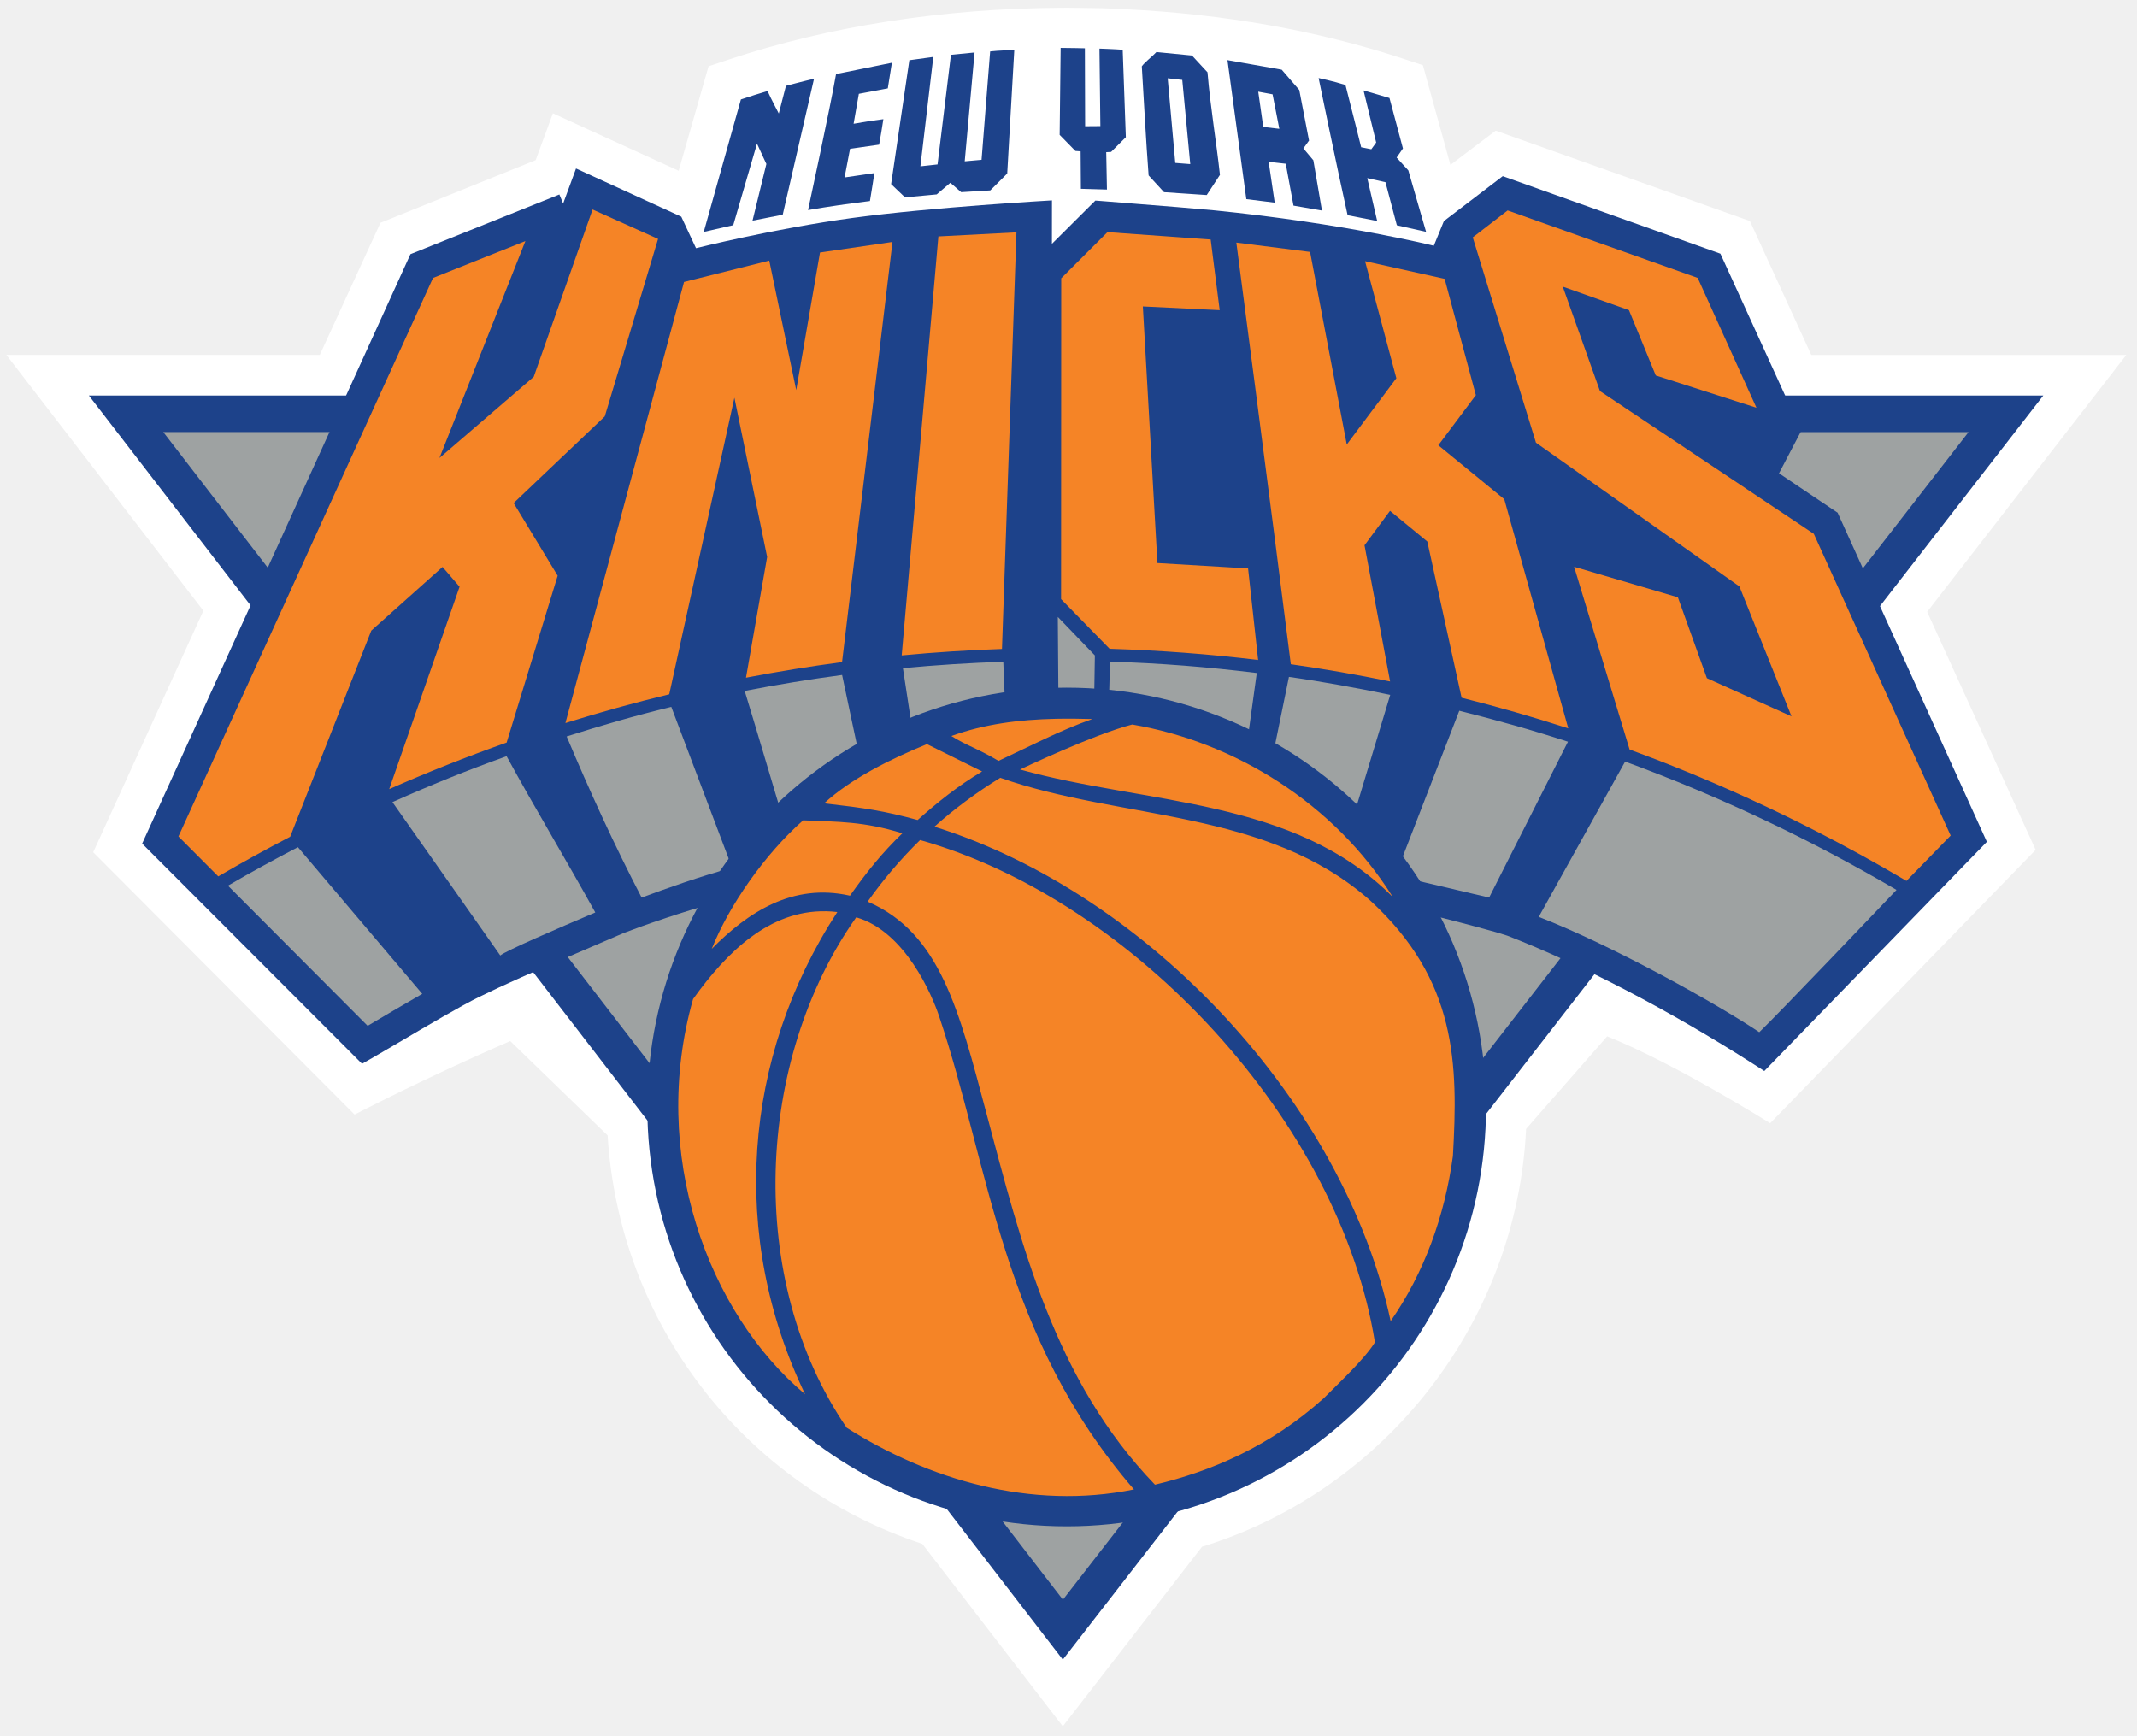
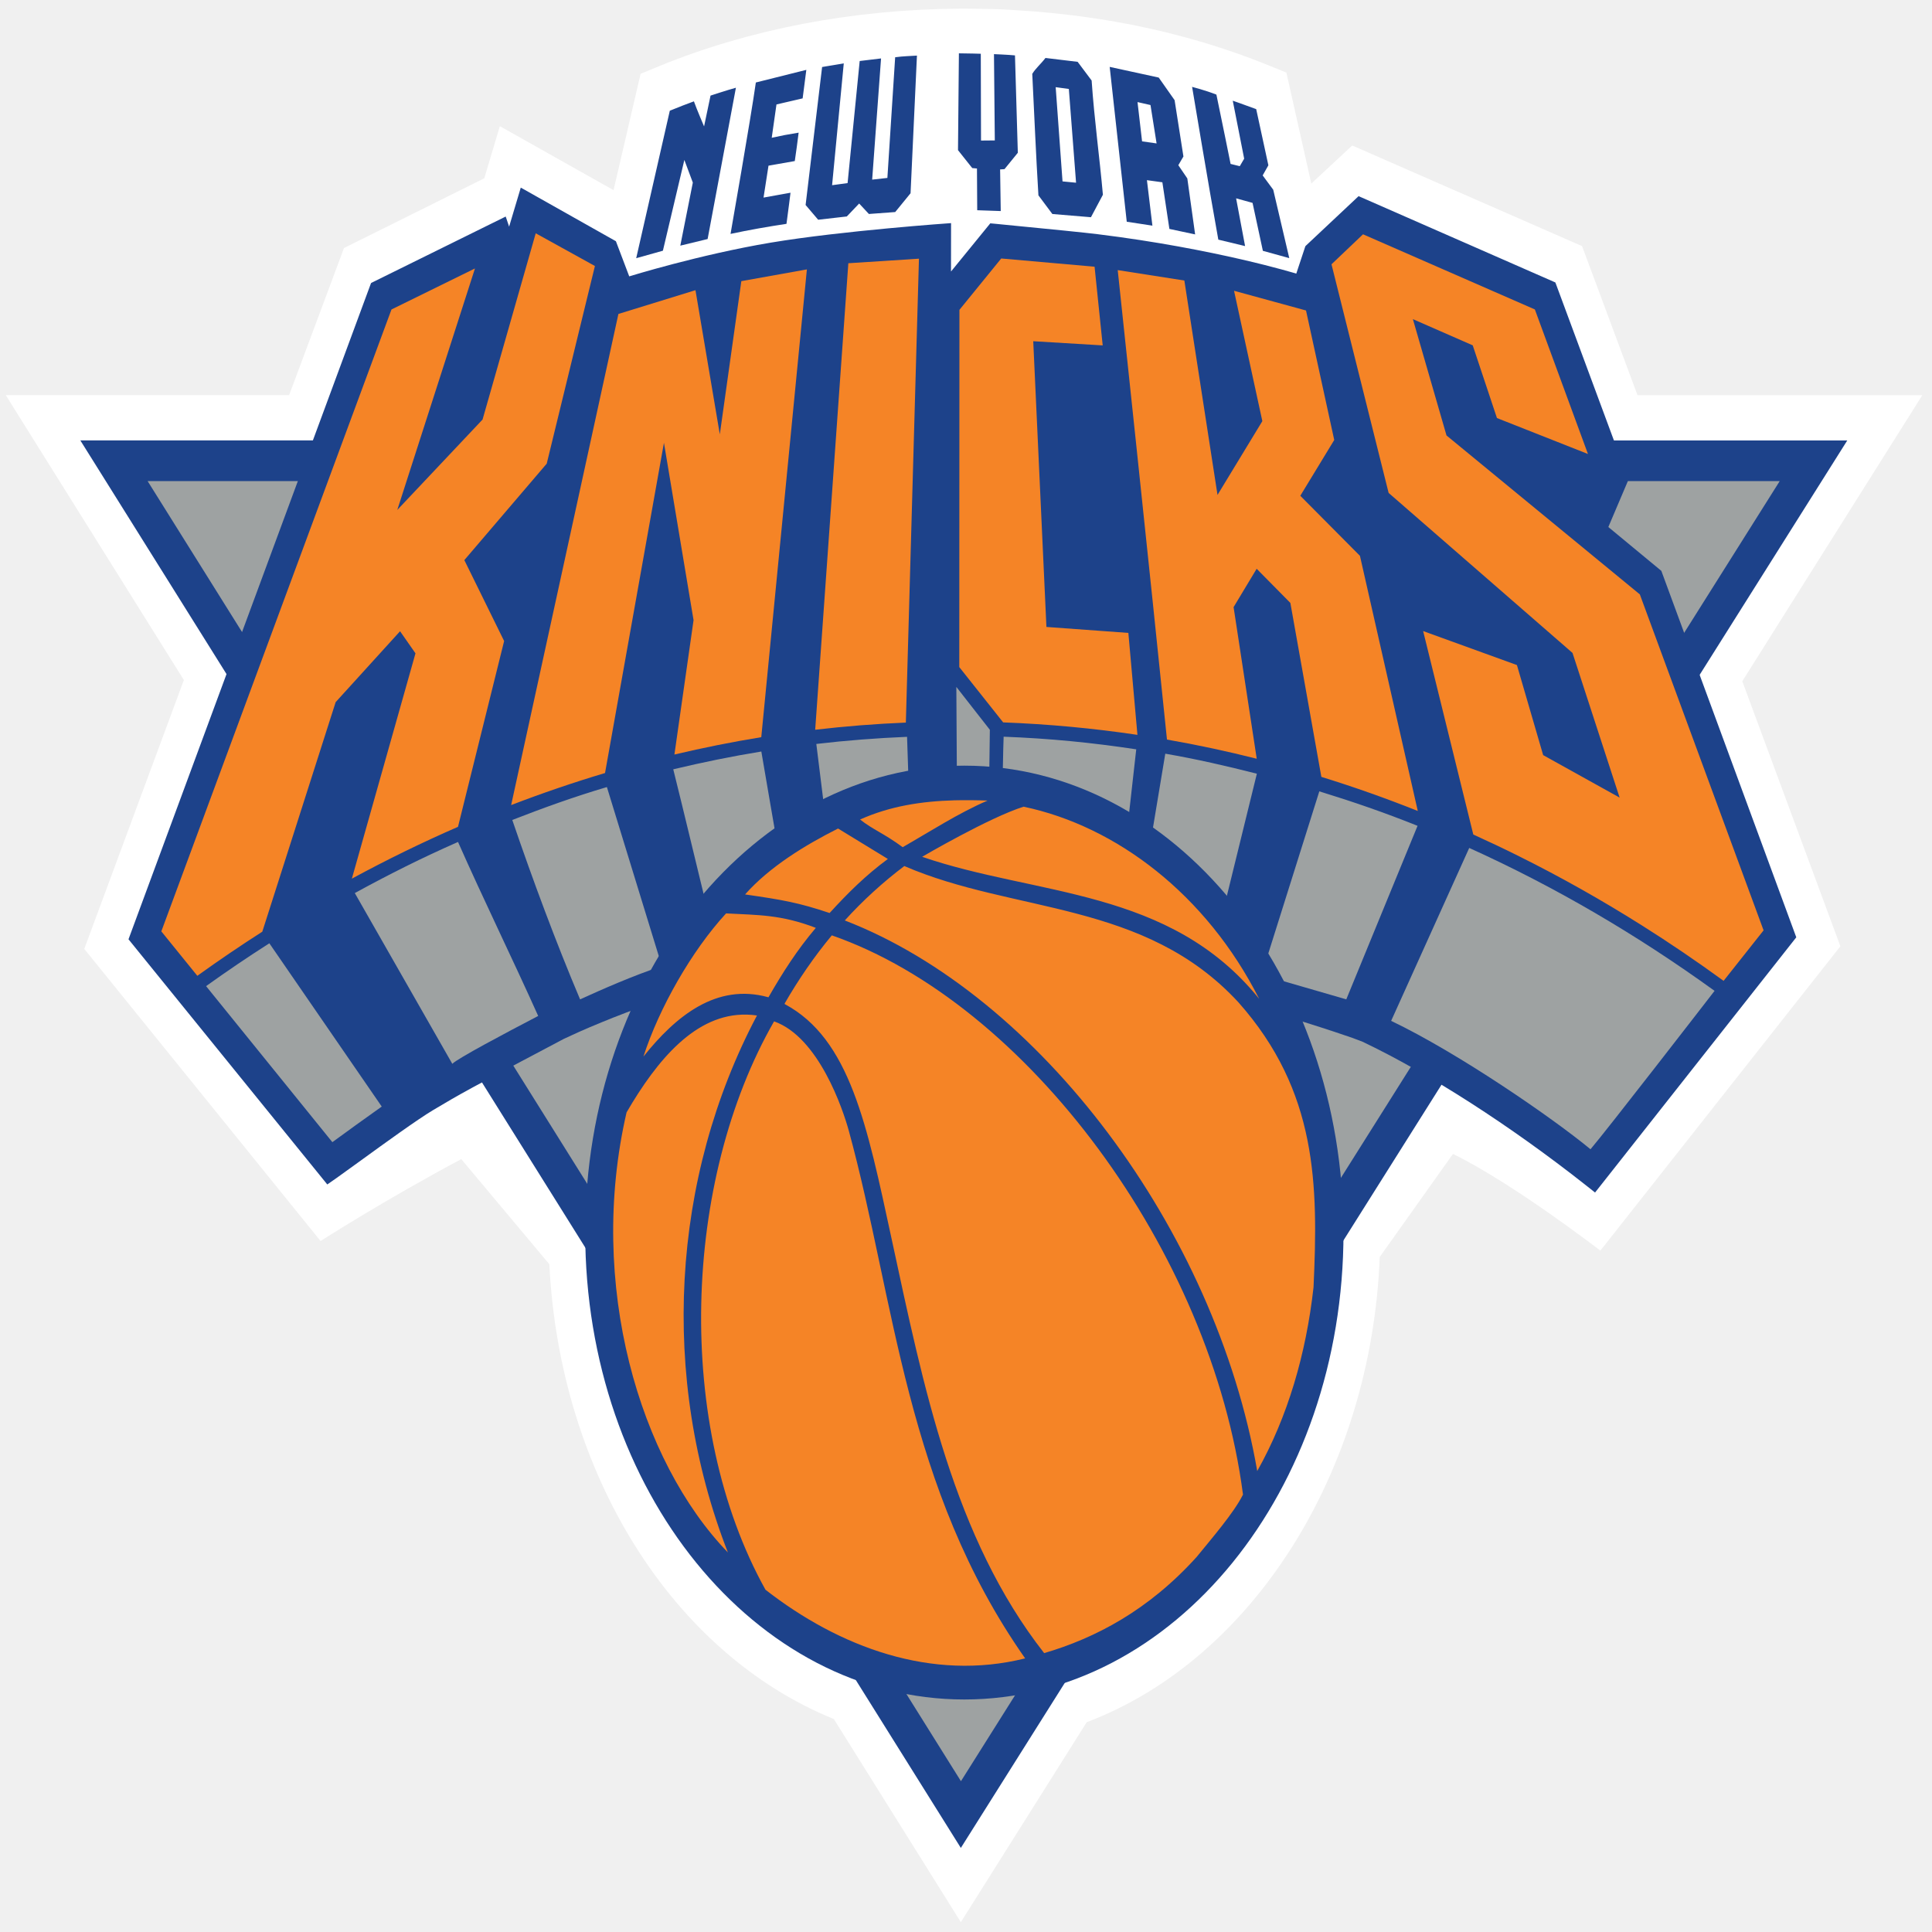
- <svg xmlns="http://www.w3.org/2000/svg" height="203.06" viewBox="0 0 250 203.059" width="250">
-   <g transform="matrix(1.25 0 0 -1.25 -125.48 427.68)">
-     <g transform="matrix(2.2671 0 0 2.2671 -252.3 -328.71)">
-       <path d="m199.44 224.64-5.8 7.532c-7.379 2.435-12.515 9.104-12.99 16.862l-4.021 3.896c-3.421-1.474-6.425-3.035-6.425-3.035l-10.79 10.83 4.548 9.97-8.133 10.562h12.939l2.505 5.455 6.406 2.585 0.711 1.933 5.192-2.372 1.235 4.315 0.847 0.282c4.107 1.368 8.84 2.105 13.685 2.132 0.139 0.009 1.679-0.018 1.715-0.018 0.181 0 0.937-0.041 0.937-0.041 4.099-0.198 7.949-0.88 11.445-2.028l0.859-0.283 1.137-4.115 1.869 1.412 10.495-3.731 2.532-5.528h13.004l-8.22-10.605 4.479-9.827-10.959-11.284s-3.977 2.492-6.731 3.585l-3.345-3.821c-0.377-7.943-5.782-14.91-13.378-17.249l-5.748-7.414z" fill="#fff" />
-       <path d="m55.564 3.086-0.051 4.488 0.812 0.83 0.27 0.02 0.014 1.934 1.344 0.039-0.037-1.93 0.252-0.014 0.76-0.758-0.162-4.514c-0.371-0.031-1.199-0.059-1.199-0.059l0.047 4-0.787 0.006-0.012-4.023s-0.815-0.02-1.25-0.02zm-2.394 0.105c-0.454 0.028-0.724 0.02-1.244 0.076l-0.443 5.594-0.869 0.078 0.508-5.617-1.219 0.119-0.691 5.658-0.885 0.098 0.666-5.646-1.236 0.17-0.941 6.394 0.717 0.684 1.635-0.152 0.705-0.6 0.557 0.484 1.502-0.09 0.875-0.871 0.365-6.379zm7.336 0.109c-0.242 0.263-0.553 0.471-0.754 0.736 0.115 1.879 0.21 3.763 0.352 5.631l0.795 0.865 2.203 0.148 0.682-1.041c-0.185-1.709-0.488-3.464-0.643-5.295l-0.799-0.865-1.836-0.18zm3.666 0.414 0.973 7.176 1.465 0.182-0.312-2.107 0.881 0.098 0.4 2.162 1.469 0.254l-0.444-2.594-0.514-0.613 0.291-0.404-0.504-2.611-0.906-1.047-2.799-0.494zm-17.315 0.137-2.882 0.586c-0.287 1.655-1.445 7.018-1.445 7.018 1.034-0.18 2.117-0.334 3.193-0.467 0.077-0.445 0.23-1.441 0.23-1.441l-1.539 0.225 0.283-1.478 1.5-0.215c0.1-0.545 0.128-0.741 0.219-1.316-0.652 0.086-0.987 0.139-1.536 0.238l0.271-1.545 1.494-0.281 0.211-1.322zm22.018 0.789s0.964 4.696 1.496 7.08l1.527 0.299-0.512-2.213 0.939 0.211 0.588 2.223 1.508 0.338-0.916-3.17-0.604-0.664 0.326-0.469-0.695-2.603c-0.69-0.209-1.338-0.391-1.338-0.391l0.652 2.688-0.252 0.348-0.523-0.105c0-0-0.537-2.161-0.81-3.211-0.613-0.198-1.387-0.359-1.387-0.359zm-7.787 0.014 0.752 0.084 0.412 4.344-0.773-0.061-0.391-4.367zm-18.25 0.025c-0.485 0.109-1.449 0.365-1.449 0.365l-0.369 1.428s-0.41-0.775-0.58-1.16c-0.463 0.139-0.853 0.257-1.375 0.434-0.635 2.279-1.284 4.558-1.918 6.836l1.523-0.348 1.225-4.207 0.484 1.049-0.715 2.924 1.559-0.307 1.615-7.013zm22.922 0.666 0.74 0.137 0.348 1.779-0.828-0.096-0.26-1.82zm-60.342 15.679 50.258 65.235 50.594-65.233-100.85-0.002z" transform="matrix(.8 0 0 -.8 154.9 296.4)" fill="#1d428a" />
-       <path d="m236.83 278.07-37.385-48.203-37.138 48.204 74.523-0.001z" fill="#9ea2a2" />
-       <path d="m231.44 274.71-0.013 0.032-0.028 0.018-2.393 1.608 0.891 1.702 0.027 0.052-0.024 0.054-3.293 7.216-0.022 0.044-0.046 0.017-8.875 3.161-0.061 0.022-0.053-0.04-2.354-1.796-0.024-0.019-0.012-0.03-0.404-0.988s-3.679 0.924-9.083 1.464c-0.551 0.055-2.021 0.176-4.369 0.361l-0.228 0.018-0.237 0.018-0.055 0.004-0.039-0.039-1.754-1.747 0.002 1.794s-4.975-0.281-8.233-0.724c-3.257-0.444-6.462-1.25-6.462-1.25l-0.589 1.262-0.019 0.04-0.039 0.018-4.188 1.917-0.118 0.053-0.044-0.121-0.488-1.326-0.11 0.266-0.046 0.109-0.11-0.045-5.993-2.402-0.044-0.019-0.021-0.044-11.055-24.288 9.077-9.09 0.423 0.24c0.273 0.156 0.66 0.386 1.098 0.642 1.098 0.648 2.602 1.533 3.32 1.88l0.147 0.07c0.929 0.449 1.396 0.676 5.808 2.564l0.369 0.138c0.004 0.001 0.495 0.192 1.404 0.493 2.423 0.806 8.717 2.679 14.817 2.679h0.069c0.244 0 0.486-0.004 0.73-0.011 4.143-0.114 8.986-0.995 12.318-1.712 3.207-0.692 5.62-1.356 6.306-1.549l0.461-0.142c3.034-1.172 6.745-3.109 10.181-5.31l0.437-0.281 9.188 9.462-6.147 13.555z" fill="#1d428a" />
-       <path d="m55.418 32.451 0.033 4.467 1.838 0.066 0.041-2.547-1.912-1.986zm2.699 2.307c-0.037 0.748-0.038 1.799-0.088 2.352 1.289 0.151 2.668 0.574 3.881 0.914 1.097 0.265 2.278 0.736 3.244 1.166l0.531-3.846c-2.548-0.314-4.96-0.505-7.568-0.586zm-5.512 0.006c-1.739 0.059-3.466 0.168-5.18 0.33 0.149 0.975 0.372 2.432 0.525 3.447 0 0 1.585-0.928 4.756-1.279l-0.102-2.498zm-8.318 0.682c-1.691 0.224-3.367 0.502-5.027 0.824 0.636 2.069 1.447 4.846 2.082 6.936 1.476-1.099 2.364-2.228 3.918-3.174-0.295-1.397-0.686-3.206-0.973-4.586zm23.057 0.1-0.904 4.418c1.44 0.834 2.562 1.776 3.85 3.027l0.252 0.193 2.029-6.711c-1.748-0.361-3.444-0.676-5.227-0.928zm-31.871 1.547c-1.899 0.459-3.55 0.942-5.4 1.525 1.17 2.781 2.479 5.647 3.869 8.315 1.262-0.465 3.024-1.1 4.67-1.539l-3.139-8.301zm40.662 0.199-3.295 8.504 4.834 1.137 4.068-8.043c-1.875-0.611-3.685-1.116-5.607-1.598zm-49.16 2.346c-2.047 0.731-3.911 1.488-5.891 2.369l5.564 7.914c0.279-0.24 3.024-1.425 4.902-2.219-1.427-2.585-3.145-5.434-4.576-8.065zm57.717 0.277-4.457 8.014c3.851 1.495 9.236 4.512 11.379 5.951 0.988-0.945 6.346-6.569 7.082-7.342-4.455-2.614-9.135-4.835-14.004-6.623zm-68.486 4.418c-1.22 0.632-2.424 1.296-3.611 1.986l7.209 7.232c0.874-0.525 1.8-1.06 2.818-1.65l-6.416-7.568z" transform="matrix(.8 0 0 -.8 154.9 296.4)" fill="#9ea2a2" />
-       <path d="m199.6 267.52c-9.562-0.001-17.312-7.752-17.312-17.314 0-9.56 7.75-17.31 17.312-17.31 9.561 0 17.312 7.75 17.312 17.31 0 9.562-7.751 17.313-17.312 17.314" fill="#1d428a" />
-       <path d="m31.41 11.426-3.035 8.633-4.865 4.189 4.434-11.193-4.766 1.902-13.137 28.822 2.055 2.061c1.219-0.711 2.455-1.394 3.709-2.045l4.188-10.639 3.676-3.285 0.879 1.023-3.631 10.443c1.985-0.875 4.006-1.676 6.059-2.402l2.633-8.611-2.272-3.75 4.703-4.471 2.75-9.16-3.379-1.518zm47.221 0.047-1.801 1.391 3.262 10.596 10.496 7.416 2.689 6.705-4.365-1.969-1.498-4.174-5.354-1.576 2.863 9.43c0.882 0.325 1.758 0.661 2.627 1.014 2.382 0.964 4.717 2.032 6.998 3.199 1.581 0.809 3.135 1.666 4.662 2.568l2.281-2.34-7.062-15.57-11.035-7.367-1.92-5.391 3.416 1.215 1.383 3.369 5.195 1.666-3.031-6.699-9.807-3.482zm-20.652 1.121-2.385 2.381-0.008 16.557 2.504 2.562c2.583 0.08 5.139 0.273 7.664 0.578l-0.518-4.725-4.678-0.277-0.752-13.242 3.965 0.193-0.465-3.647-5.328-0.381zm-4.695 0.01-4.029 0.211-1.893 21.621c1.711-0.163 3.436-0.273 5.174-0.332l0.748-21.5zm-6.396 0.496-3.742 0.545-1.227 7.1-1.391-6.682-4.398 1.102-6.121 22.762c1.765-0.551 3.55-1.047 5.357-1.484l3.363-15.305 1.69 8.219-1.092 6.229c1.634-0.314 3.282-0.583 4.947-0.803l0.01-0.002 2.603-21.68zm17.742 0.033s1.911 14.577 2.811 21.758c1.724 0.244 3.43 0.542 5.123 0.889l-1.32-7.027 1.316-1.777 1.924 1.582 1.77 8.062c1.857 0.466 3.693 0.994 5.504 1.58l-3.302-11.825-3.404-2.783 1.938-2.586-1.611-6.002-4.107-0.912 1.615 6.041-2.559 3.42-1.893-9.938-3.805-0.482zm-9.32 24.574c-1.872 0.041-3.679 0.267-5.385 0.889 0.731 0.471 1.35 0.636 2.432 1.283 1.585-0.736 3.184-1.581 4.846-2.16-0.638-0.019-1.269-0.025-1.893-0.012zm3.947 0.295c-1.97 0.504-5.789 2.322-5.789 2.322 6.489 1.816 14.136 1.446 19.236 6.582-3.013-4.827-8.143-8.001-13.447-8.904zm-10.59 1.012c-1.893 0.772-3.917 1.78-5.307 3.055 2.149 0.25 3.069 0.384 4.824 0.861 1.049-0.932 2.064-1.75 3.326-2.506l-2.844-1.41zm3.783 1.738c-1.21 0.741-2.39 1.615-3.398 2.522 11.085 3.475 21.145 14.315 23.541 25.518 1.74-2.511 2.789-5.425 3.213-8.518 0.27-4.751 0.224-9.075-4.281-13.201-5.354-4.724-12.815-4.119-19.074-6.32zm-10.174 2.195c-1.97 1.738-3.829 4.396-4.717 6.635 1.859-1.89 4.173-3.408 7.109-2.752l0.023 0.008c0.836-1.18 1.635-2.192 2.705-3.221-1.988-0.62-3.306-0.591-5.121-0.67zm6.035 1.018c-1.005 0.983-1.899 2.04-2.691 3.156l0.004 0.029c3.717 1.614 4.693 5.591 6.096 10.865 1.829 6.872 3.533 13.846 8.711 19.215 2.913-0.694 5.948-1.978 8.703-4.455 0.85-0.85 2.119-2.037 2.647-2.891-1.809-11.296-12.381-22.792-23.469-25.92zm-4.863 3.674c-2.911-0.055-5.114 2.106-6.852 4.531-2.261 7.963 0.743 16.164 5.783 20.396-3.9-8.113-3.239-17.37 1.66-24.887-0.2-0.024-0.398-0.037-0.592-0.041zm1.568 0.312c-5.215 7.378-5.707 18.731-0.492 26.342 4.211 2.665 9.492 4.263 14.822 3.182-6.838-7.905-7.423-16.595-10.062-24.443-0.345-1.025-1.728-4.35-4.268-5.08z" transform="matrix(.8 0 0 -.8 154.9 296.4)" fill="#f58426" />
-     </g>
+ <svg xmlns="http://www.w3.org/2000/svg" width="300px" height="300px" viewBox="0 0 300 300" version="1.1">
+   <g id="surface1">
+     <path style=" stroke:none;fill-rule:nonzero;fill:rgb(100%,100%,100%);fill-opacity:1;" d="M 149.199 298.473 L 129.477 266.93 C 104.383 256.73 86.918 228.801 85.301 196.309 L 71.629 179.992 C 59.992 186.168 49.777 192.703 49.777 192.703 L 13.086 147.348 L 28.551 105.594 L 0.895 61.359 L 44.895 61.359 L 53.414 38.516 L 75.199 27.688 L 77.617 19.594 L 95.273 29.527 L 99.473 11.457 L 102.352 10.273 C 116.32 4.547 132.414 1.461 148.891 1.348 C 149.363 1.309 154.602 1.422 154.723 1.422 C 155.336 1.422 157.91 1.594 157.91 1.594 C 171.848 2.422 184.941 5.277 196.828 10.086 L 199.75 11.273 L 203.617 28.504 L 209.973 22.594 L 245.664 38.219 L 254.273 61.367 L 298.496 61.367 L 270.543 105.781 L 285.773 146.938 L 248.504 194.195 C 248.504 194.195 234.98 183.758 225.617 179.18 L 214.242 195.184 C 212.957 228.449 194.578 257.625 168.746 267.422 Z M 149.199 298.473 " />
+     <path style=" stroke:none;fill-rule:nonzero;fill:rgb(11.373%,25.882%,54.118%);fill-opacity:1;" d="M 148.898 8.281 L 148.758 23.316 L 150.969 26.098 L 151.703 26.164 L 151.742 32.645 L 155.395 32.773 L 155.297 26.309 L 155.98 26.262 L 158.047 23.723 L 157.605 8.602 C 156.598 8.496 154.344 8.406 154.344 8.406 L 154.473 21.805 L 152.332 21.824 L 152.297 8.348 C 152.297 8.348 150.082 8.281 148.898 8.281 Z M 142.383 8.633 C 141.148 8.727 140.414 8.699 139 8.891 L 137.793 27.629 L 135.43 27.891 L 136.809 9.074 L 133.492 9.473 L 131.613 28.43 L 129.207 28.758 L 131.02 9.84 L 127.656 10.406 L 125.094 31.832 L 127.043 34.121 L 131.492 33.613 L 133.41 31.602 L 134.922 33.227 L 139.008 32.926 L 141.391 30.008 Z M 162.34 9 C 161.68 9.879 160.836 10.578 160.289 11.469 C 160.602 17.762 160.863 24.078 161.246 30.332 L 163.41 33.23 L 169.402 33.73 L 171.258 30.242 C 170.754 24.516 169.93 18.637 169.508 12.5 L 167.336 9.602 Z M 172.312 10.387 L 174.961 34.43 L 178.945 35.039 L 178.094 27.977 L 180.492 28.305 L 181.582 35.547 L 185.578 36.398 L 184.367 27.707 L 182.969 25.652 L 183.762 24.297 L 182.391 15.551 L 179.926 12.043 Z M 125.207 10.848 L 117.367 12.809 C 116.586 18.355 113.438 36.32 113.438 36.32 C 116.25 35.719 119.195 35.199 122.125 34.758 C 122.336 33.266 122.75 29.926 122.75 29.926 L 118.562 30.68 L 119.332 25.727 L 123.414 25.008 C 123.688 23.18 123.762 22.523 124.012 20.598 C 122.234 20.887 121.324 21.062 119.832 21.395 L 120.57 16.219 L 124.633 15.277 L 125.207 10.844 Z M 185.109 13.488 C 185.109 13.488 187.73 29.223 189.18 37.211 L 193.336 38.211 L 191.941 30.797 L 194.496 31.504 L 196.098 38.949 L 200.199 40.082 L 197.707 29.461 L 196.066 27.238 L 196.953 25.668 L 195.062 16.945 C 193.184 16.246 191.422 15.637 191.422 15.637 L 193.195 24.641 L 192.512 25.805 L 191.086 25.453 C 191.086 25.449 189.625 18.211 188.883 14.691 C 187.215 14.031 185.109 13.488 185.109 13.488 Z M 163.926 13.535 L 165.969 13.816 L 167.09 28.371 L 164.988 28.168 Z M 114.273 13.621 C 112.953 13.984 110.332 14.844 110.332 14.844 L 109.328 19.629 C 109.328 19.629 108.211 17.031 107.75 15.738 C 106.492 16.203 105.43 16.602 104.008 17.191 C 102.281 24.828 100.516 32.465 98.789 40.094 L 102.934 38.93 L 106.266 24.836 L 107.582 28.352 L 105.637 38.145 L 109.879 37.117 Z M 176.633 15.852 L 178.648 16.309 L 179.594 22.27 L 177.34 21.949 Z M 12.473 68.383 L 149.199 286.945 L 286.844 68.391 L 12.477 68.383 Z M 12.473 68.383 " />
+     <path style=" stroke:none;fill-rule:nonzero;fill:rgb(61.961%,63.529%,63.529%);fill-opacity:1;" d="M 276.352 74.707 L 149.215 276.582 L 22.922 74.703 Z M 276.352 74.707 " />
+     <path style=" stroke:none;fill-rule:nonzero;fill:rgb(11.373%,25.882%,54.118%);fill-opacity:1;" d="M 258.02 88.777 L 257.977 88.645 L 257.883 88.57 L 249.742 81.836 L 252.773 74.707 L 252.863 74.488 L 252.785 74.262 L 241.586 44.043 L 241.512 43.859 L 241.355 43.789 L 211.172 30.551 L 210.965 30.457 L 210.785 30.625 L 202.781 38.145 L 202.699 38.227 L 202.656 38.352 L 201.285 42.488 C 201.285 42.488 188.773 38.621 170.395 36.359 C 168.523 36.129 163.523 35.621 155.539 34.848 L 154.762 34.77 L 153.957 34.695 L 153.77 34.68 L 153.637 34.844 L 147.672 42.16 L 147.68 34.645 C 147.68 34.645 130.762 35.82 119.684 37.676 C 108.605 39.535 97.707 42.914 97.707 42.914 L 95.703 37.629 L 95.641 37.461 L 95.508 37.383 L 81.266 29.355 L 80.863 29.133 L 80.715 29.641 L 79.055 35.195 L 78.68 34.078 L 78.523 33.625 L 78.148 33.812 L 57.77 43.871 L 57.621 43.949 L 57.547 44.137 L 19.953 145.852 L 50.82 183.922 L 52.262 182.918 C 53.188 182.262 54.504 181.301 55.996 180.227 C 59.73 177.516 64.844 173.809 67.285 172.355 L 67.785 172.062 C 70.945 170.18 72.531 169.23 87.535 161.324 L 88.789 160.746 C 88.805 160.742 90.473 159.941 93.566 158.68 C 101.805 155.305 123.207 147.461 143.953 147.461 L 144.188 147.461 C 145.016 147.461 145.84 147.477 146.668 147.508 C 160.758 147.984 177.227 151.676 188.559 154.676 C 199.465 157.574 207.672 160.355 210.004 161.164 L 211.57 161.758 C 221.887 166.668 234.508 174.781 246.191 183.996 L 247.68 185.176 L 278.926 145.547 Z M 258.02 88.777 " />
+     <path style=" stroke:none;fill-rule:nonzero;fill:rgb(61.961%,63.529%,63.529%);fill-opacity:1;" d="M 148.5 106.664 L 148.59 121.633 L 153.59 121.852 L 153.703 113.32 Z M 155.844 114.395 C 155.742 116.898 155.742 120.422 155.605 122.273 C 159.109 122.777 162.863 124.195 166.164 125.336 C 169.148 126.223 172.359 127.801 174.988 129.242 L 176.434 116.355 C 169.5 115.305 162.941 114.664 155.844 114.395 Z M 140.848 114.414 C 136.117 114.609 131.422 114.973 126.758 115.52 C 127.164 118.785 127.77 123.668 128.188 127.07 C 128.188 127.07 132.496 123.961 141.125 122.781 Z M 118.219 116.695 C 113.617 117.445 109.059 118.379 104.543 119.457 C 106.273 126.391 108.477 135.691 110.207 142.695 C 114.223 139.012 116.637 135.23 120.863 132.062 C 120.062 127.379 118.996 121.32 118.219 116.695 Z M 180.945 117.031 L 178.484 131.832 C 182.402 134.625 185.457 137.785 188.957 141.977 L 189.645 142.625 L 195.164 120.141 C 190.41 118.93 185.793 117.871 180.945 117.031 Z M 94.238 122.215 C 89.074 123.75 84.582 125.367 79.547 127.324 C 82.73 136.641 86.293 146.242 90.074 155.18 C 93.508 153.621 98.301 151.496 102.777 150.023 Z M 204.863 122.879 L 195.898 151.371 L 209.051 155.18 L 220.117 128.234 C 215.016 126.184 210.094 124.492 204.863 122.879 Z M 71.121 130.738 C 65.551 133.191 60.48 135.727 55.094 138.676 L 70.234 165.191 C 70.992 164.387 78.461 160.418 83.57 157.758 C 79.688 149.098 75.016 139.551 71.121 130.738 Z M 228.141 131.668 L 216.016 158.52 C 226.492 163.527 241.145 173.637 246.973 178.457 C 249.66 175.289 264.238 156.445 266.238 153.859 C 254.121 145.102 241.387 137.656 228.141 131.668 Z M 41.824 146.473 C 38.504 148.59 35.23 150.812 32 153.125 L 51.609 177.355 C 53.988 175.598 56.508 173.805 59.277 171.828 Z M 41.824 146.473 " />
+     <path style=" stroke:none;fill-rule:nonzero;fill:rgb(11.373%,25.882%,54.118%);fill-opacity:1;" d="M 149.742 118.891 C 117.227 118.895 90.871 151.355 90.871 191.402 C 90.871 231.438 117.227 263.895 149.742 263.895 C 182.258 263.895 208.617 231.438 208.617 191.402 C 208.617 151.355 182.258 118.895 149.742 118.891 " />
+     <path style=" stroke:none;fill-rule:nonzero;fill:rgb(96.078%,51.765%,14.902%);fill-opacity:1;" d="M 83.188 36.223 L 74.93 65.148 L 61.691 79.184 L 73.754 41.684 L 60.789 48.055 L 25.051 144.621 L 30.641 151.523 C 33.957 149.141 37.32 146.855 40.73 144.672 L 52.121 109.027 L 62.121 98.02 L 64.516 101.449 L 54.637 136.438 C 60.035 133.508 65.535 130.824 71.117 128.391 L 78.281 99.539 L 72.102 86.973 L 84.895 71.996 L 92.379 41.305 L 83.184 36.223 Z M 211.652 36.379 L 206.754 41.039 L 215.625 76.539 L 244.18 101.387 L 251.496 123.852 L 239.621 117.254 L 235.547 103.27 L 220.984 97.992 L 228.773 129.582 C 231.172 130.672 233.555 131.797 235.918 132.98 C 242.402 136.207 248.75 139.785 254.957 143.699 C 259.258 146.406 263.484 149.281 267.641 152.305 L 273.848 144.465 L 254.633 92.297 L 224.613 67.617 L 219.391 49.555 L 228.684 53.625 L 232.445 64.914 L 246.578 70.496 L 238.332 48.051 L 211.652 36.383 Z M 155.469 40.137 L 148.98 48.113 L 148.957 103.586 L 155.77 112.172 C 162.797 112.438 169.75 113.086 176.621 114.109 L 175.211 98.277 L 162.488 97.352 L 160.441 52.984 L 171.227 53.633 L 169.965 41.414 Z M 142.695 40.168 L 131.73 40.875 L 126.582 113.316 C 131.238 112.77 135.934 112.398 140.66 112.203 Z M 125.293 41.832 L 115.113 43.656 L 111.773 67.445 L 107.992 45.059 L 96.027 48.75 L 79.371 125.012 C 84.176 123.164 89.031 121.504 93.949 120.035 L 103.098 68.758 L 107.695 96.297 L 104.723 117.164 C 109.168 116.113 113.652 115.211 118.184 114.473 L 118.211 114.469 Z M 173.559 41.941 C 173.559 41.941 178.758 90.781 181.207 114.84 C 185.895 115.656 190.539 116.656 195.145 117.816 L 191.551 94.273 L 195.133 88.32 L 200.367 93.621 L 205.18 120.633 C 210.234 122.195 215.227 123.961 220.152 125.926 L 211.172 86.309 L 201.91 76.984 L 207.18 68.32 L 202.797 48.211 L 191.621 45.152 L 196.016 65.395 L 189.055 76.852 L 183.906 43.559 L 173.555 41.941 Z M 148.203 124.273 C 143.109 124.414 138.195 125.172 133.555 127.254 C 135.543 128.832 137.227 129.383 140.168 131.551 C 144.48 129.086 148.832 126.254 153.352 124.312 C 151.617 124.25 149.902 124.23 148.203 124.273 Z M 158.941 125.262 C 153.582 126.949 143.191 133.043 143.191 133.043 C 160.848 139.129 181.648 137.887 195.523 155.098 C 187.328 138.922 173.371 128.293 158.941 125.262 Z M 130.133 128.652 C 124.984 131.242 119.477 134.617 115.695 138.887 C 121.543 139.727 124.047 140.172 128.82 141.773 C 131.672 138.648 134.434 135.91 137.867 133.379 Z M 140.426 134.477 C 137.133 136.961 133.922 139.887 131.18 142.926 C 161.336 154.566 188.703 190.887 195.223 228.422 C 199.957 220.008 202.809 210.242 203.965 199.883 C 204.699 183.965 204.57 169.477 192.316 155.656 C 177.75 139.828 157.453 141.855 140.426 134.48 Z M 112.746 141.832 C 107.387 147.652 102.328 156.559 99.914 164.062 C 104.969 157.73 111.266 152.641 119.254 154.84 L 119.32 154.867 C 121.594 150.914 123.766 147.523 126.68 144.078 C 121.27 142 117.684 142.098 112.746 141.832 Z M 129.164 145.242 C 126.43 148.531 124 152.078 121.844 155.816 L 121.852 155.914 C 131.965 161.32 134.621 174.648 138.438 192.316 C 143.41 215.34 148.051 238.707 162.137 256.695 C 170.059 254.371 178.316 250.066 185.812 241.766 C 188.125 238.918 191.578 234.941 193.012 232.082 C 188.09 194.238 159.328 155.723 129.164 145.242 Z M 115.934 157.551 C 108.012 157.363 102.023 164.605 97.293 172.73 C 91.141 199.41 99.316 226.887 113.027 241.066 C 102.418 213.887 104.215 182.871 117.543 157.684 C 117 157.605 116.461 157.559 115.934 157.547 Z M 120.199 158.598 C 106.012 183.316 104.676 221.352 118.863 246.852 C 130.32 255.781 144.688 261.137 159.184 257.512 C 140.582 231.027 138.992 201.914 131.812 175.617 C 130.871 172.184 127.113 161.043 120.203 158.598 Z M 120.199 158.598 " />
  </g>
</svg>
